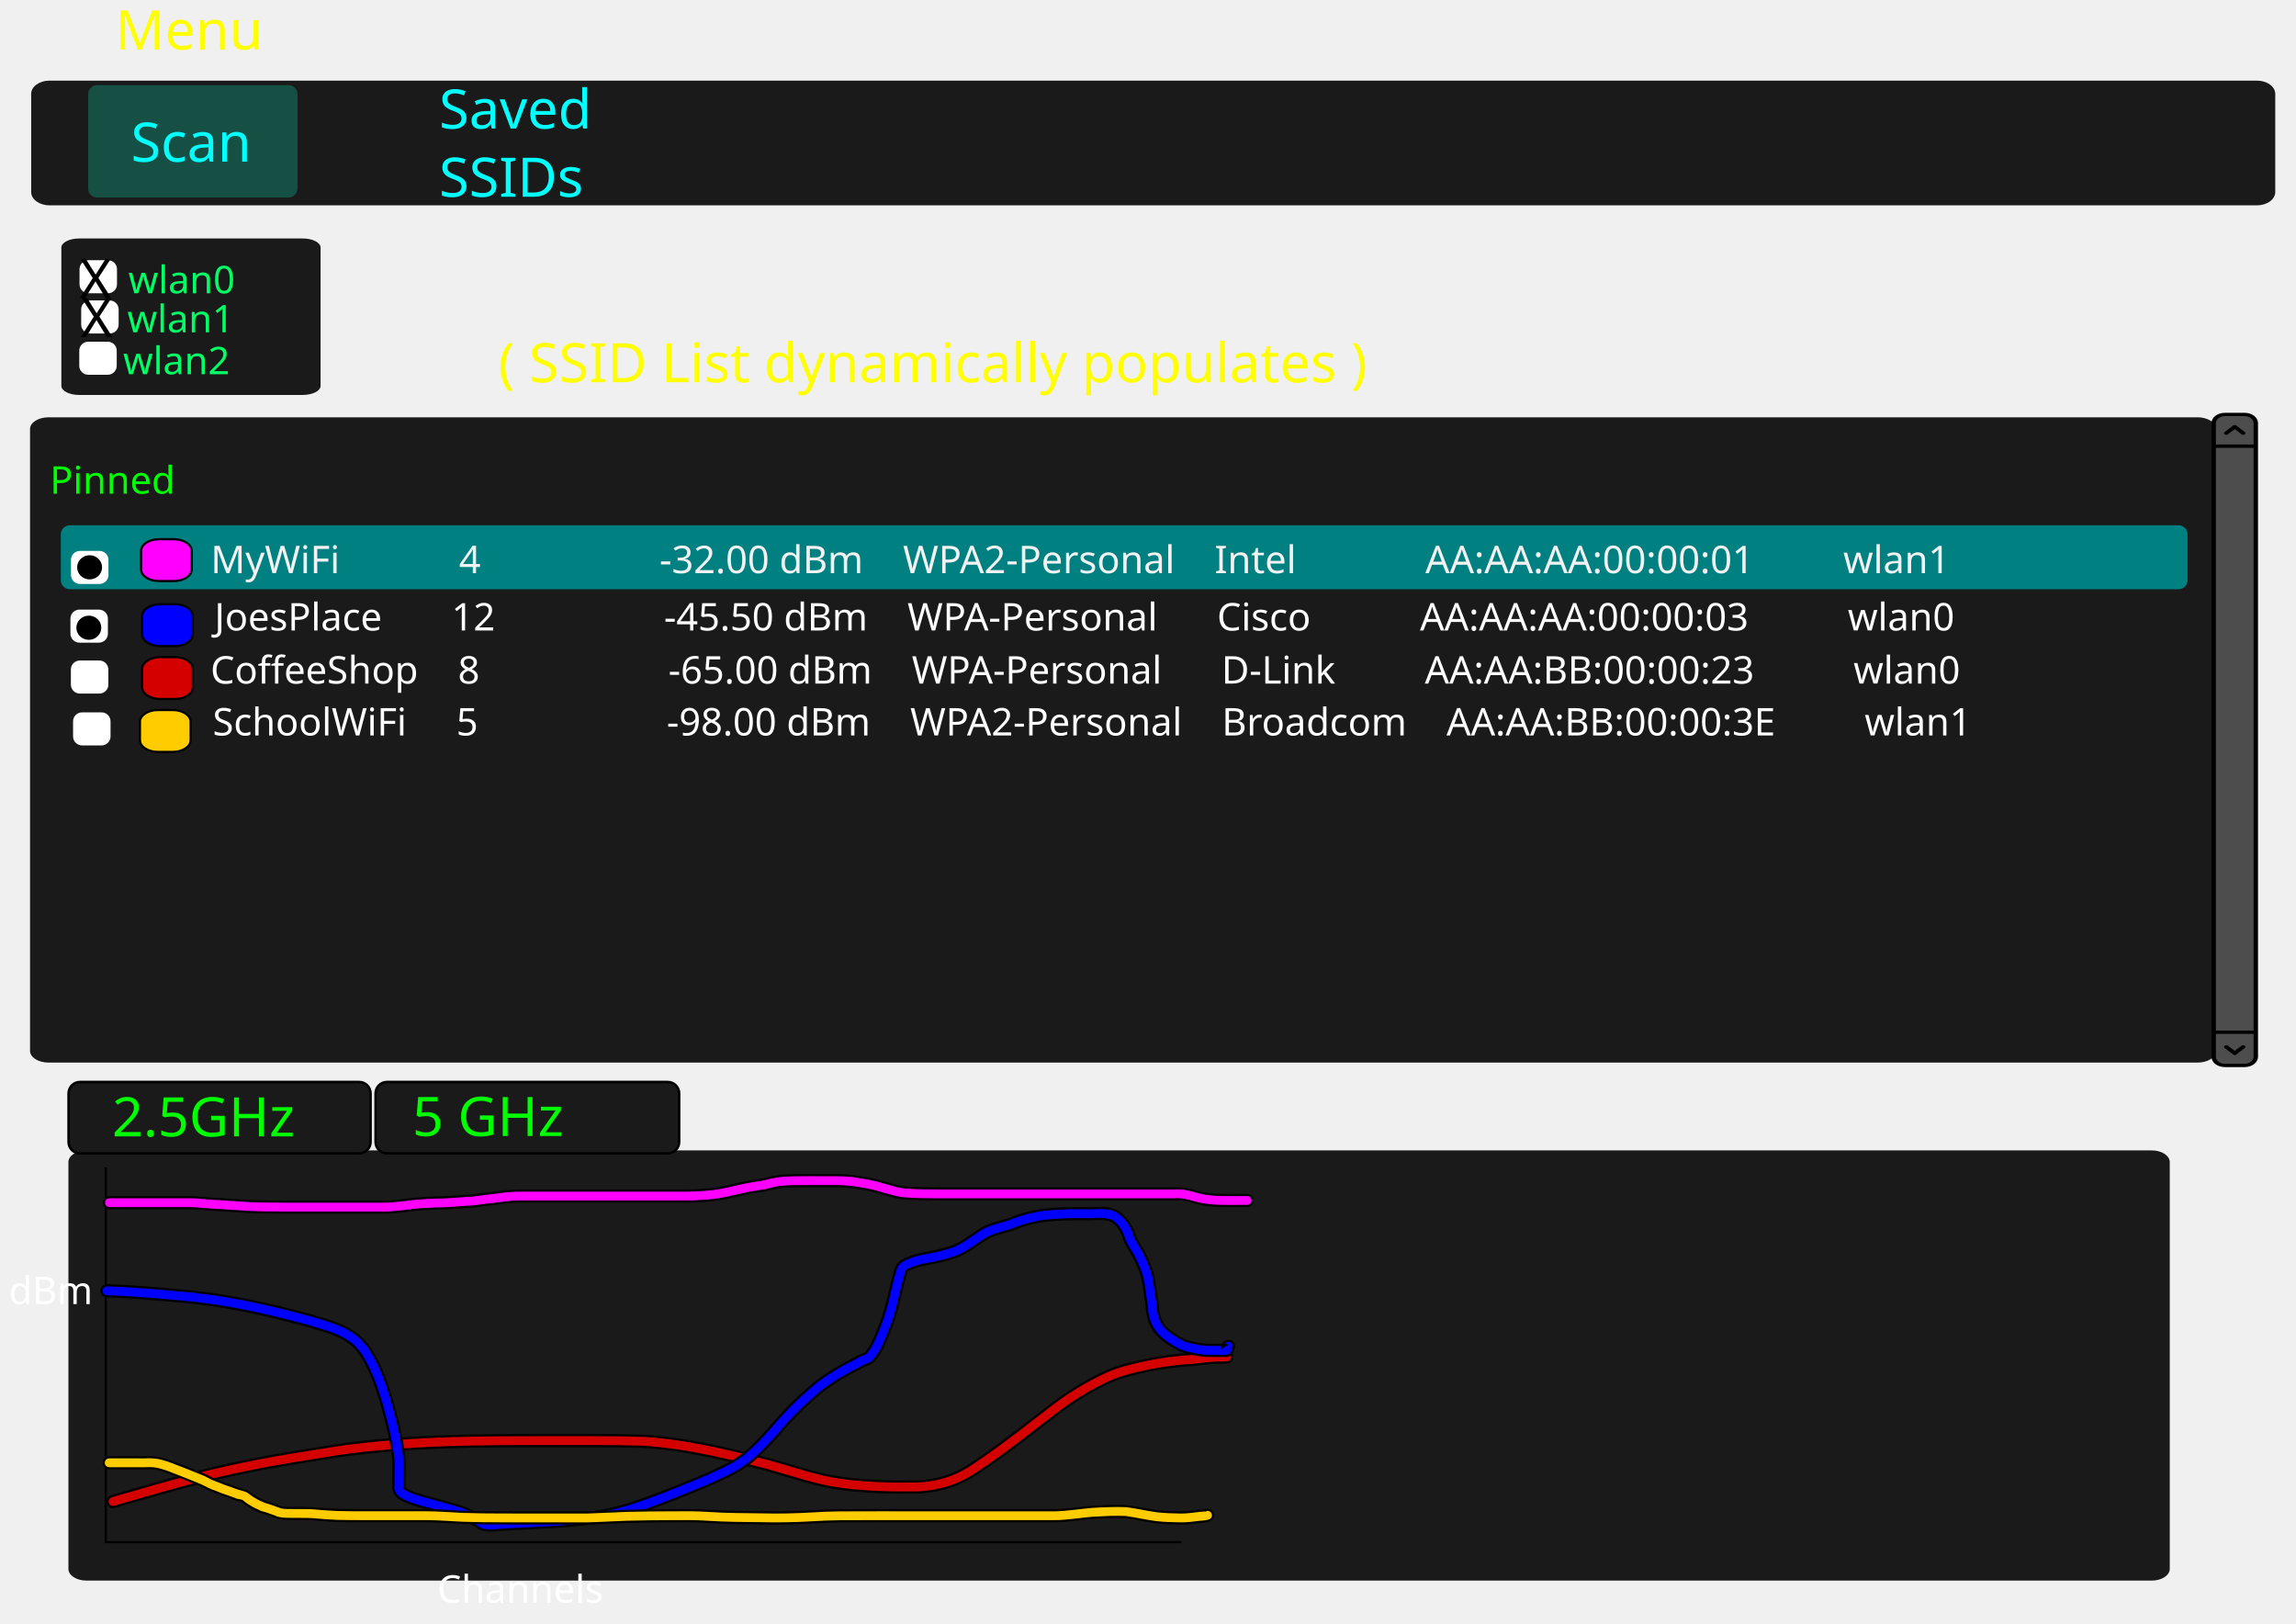
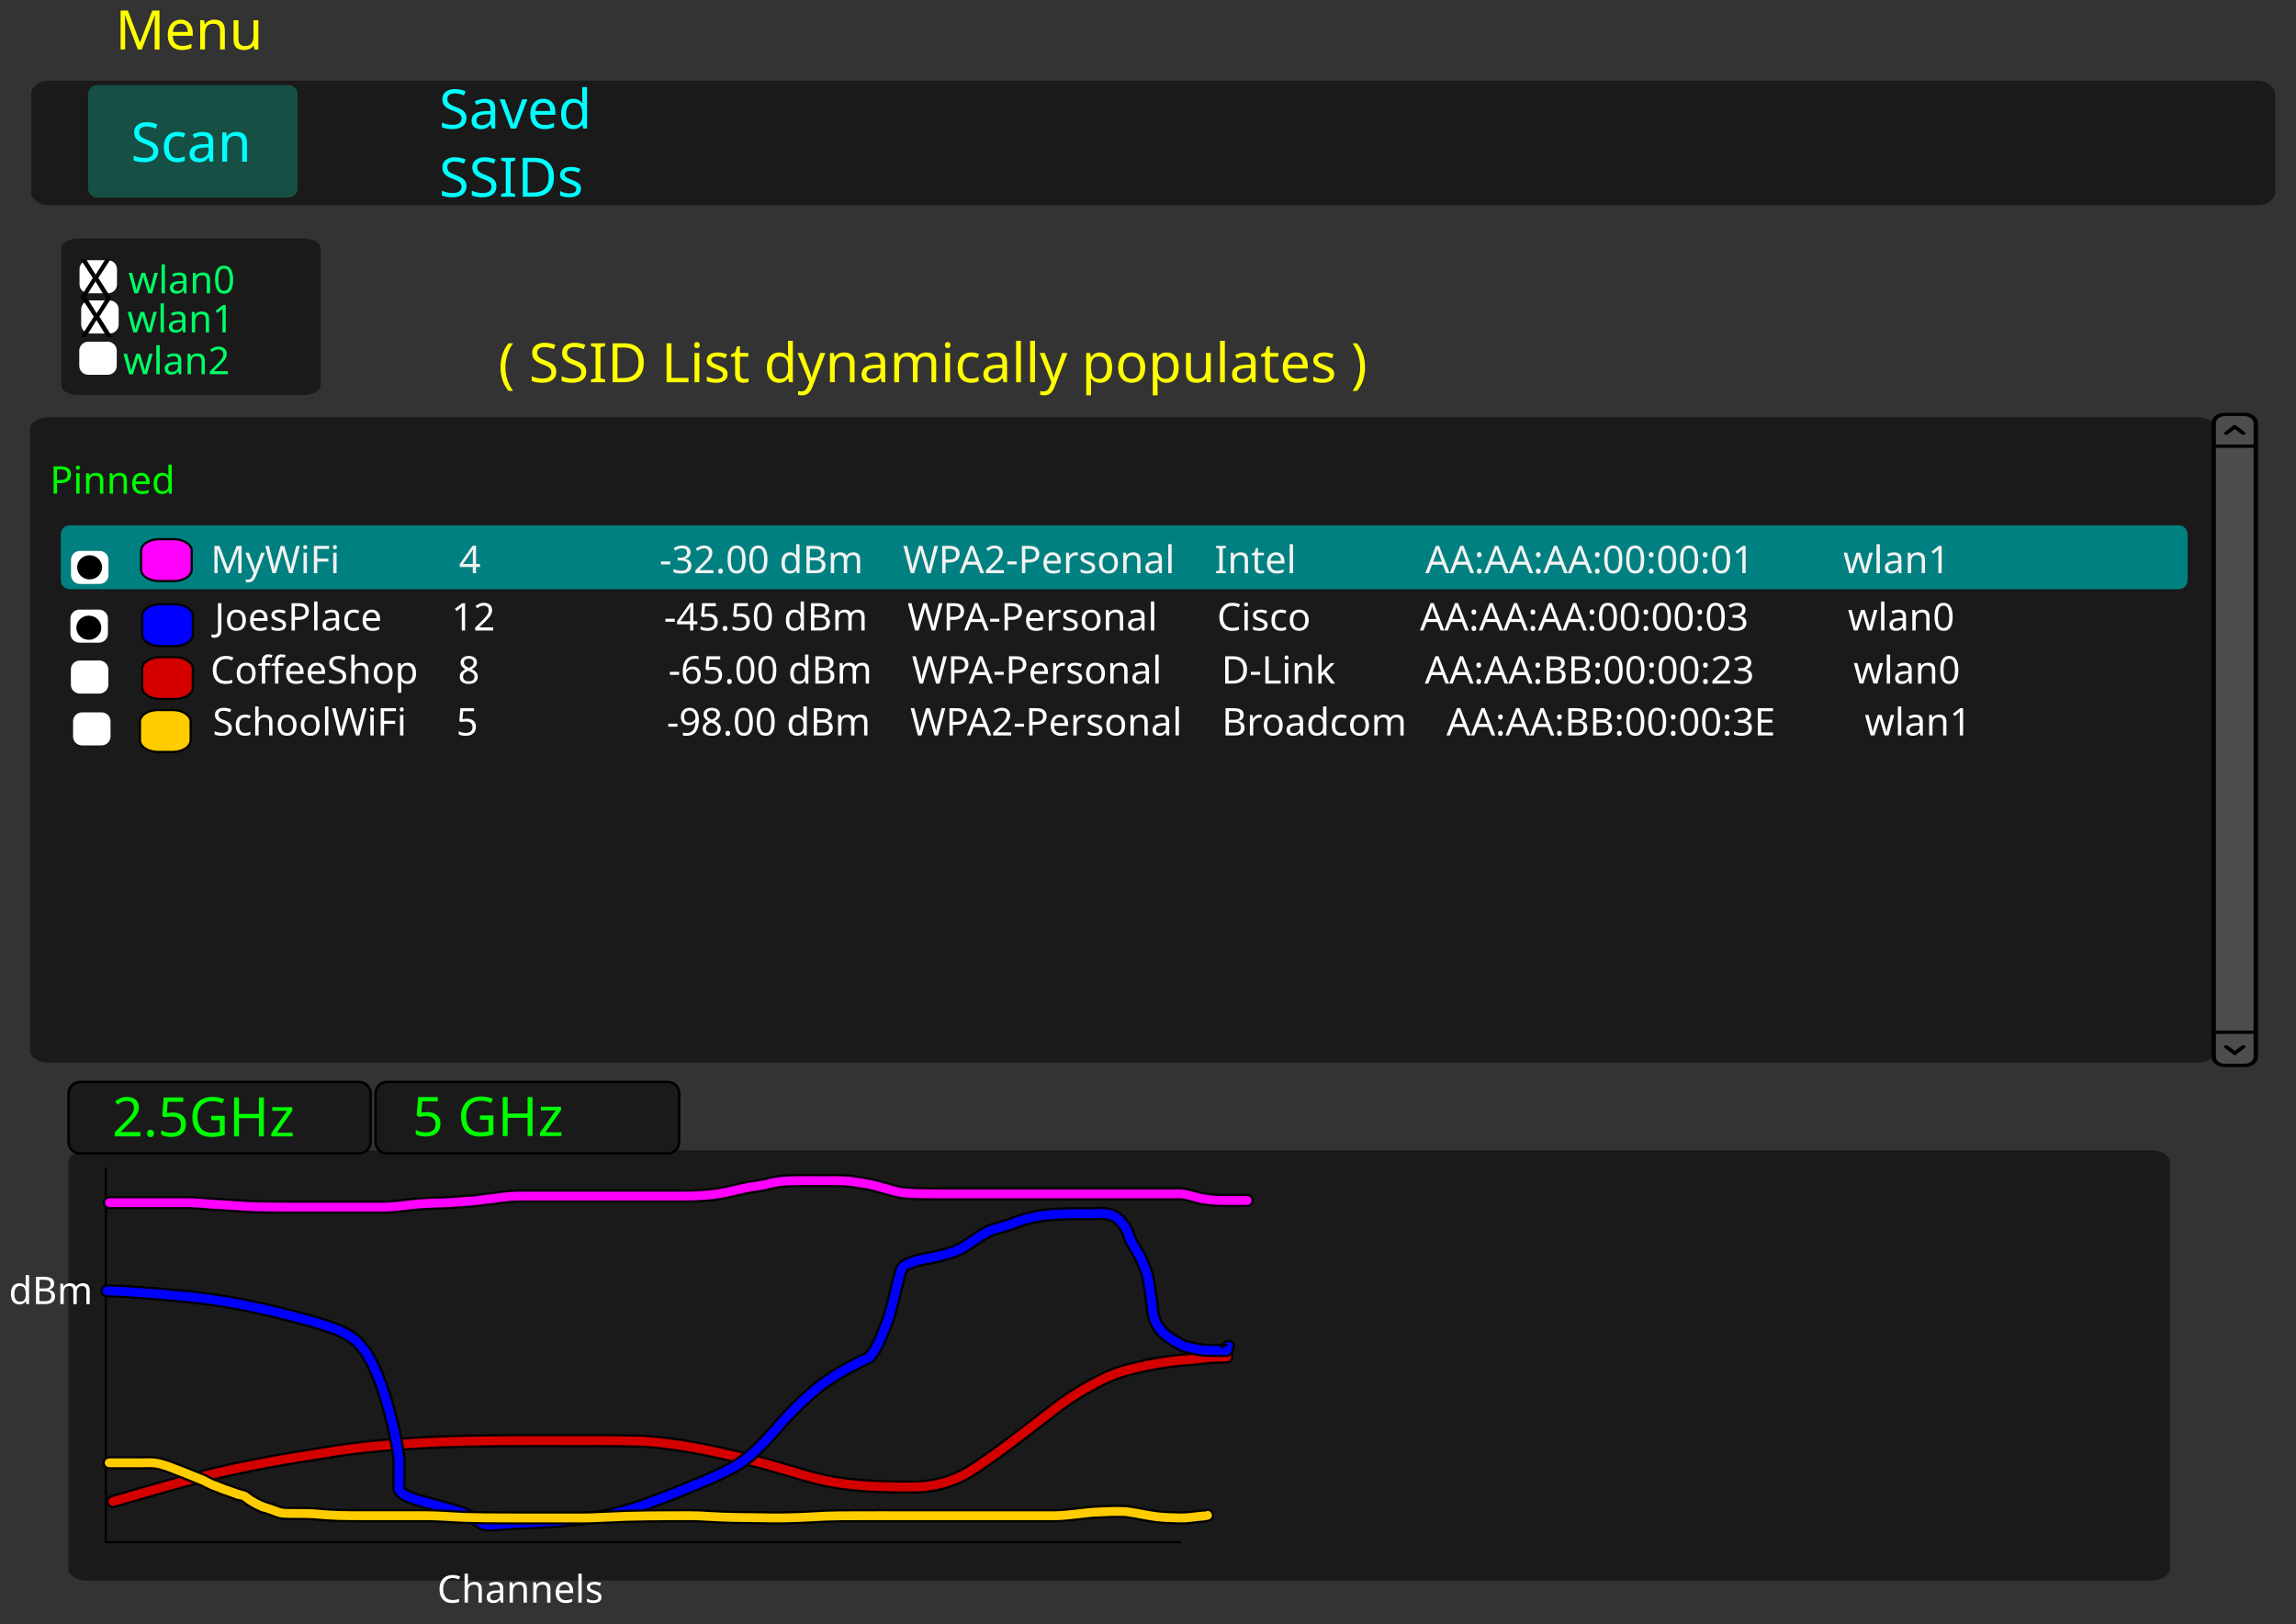
<svg xmlns="http://www.w3.org/2000/svg" xmlns:ns1="http://www.openswatchbook.org/uri/2009/osb" xmlns:xlink="http://www.w3.org/1999/xlink" width="297mm" height="210mm" viewBox="0 0 1052.362 744.094" id="svg4632" version="1.1">
  <defs id="defs4634">
    <linearGradient id="linearGradient12713" ns1:paint="gradient">
      <stop style="stop-color:#000000;stop-opacity:1;" offset="0" id="stop12715" />
      <stop style="stop-color:#000000;stop-opacity:0;" offset="1" id="stop12717" />
    </linearGradient>
    <linearGradient id="linearGradient12707" ns1:paint="solid">
      <stop style="stop-color:#000000;stop-opacity:1;" offset="0" id="stop12709" />
    </linearGradient>
    <linearGradient id="linearGradient12701" ns1:paint="solid">
      <stop style="stop-color:#1a1a1a;stop-opacity:1;" offset="0" id="stop12703" />
    </linearGradient>
    <linearGradient id="linearGradient3925">
      <stop style="stop-color:#e6e6e6;stop-opacity:1" offset="0" id="stop3927" />
      <stop style="stop-color:#ffffff;stop-opacity:0;" offset="1" id="stop3929" />
    </linearGradient>
    <linearGradient xlink:href="#linearGradient12701" id="linearGradient12711" x1="24.286" y1="828.076" x2="162.857" y2="828.076" gradientUnits="userSpaceOnUse" gradientTransform="matrix(0.9990787,0,0,1.272813,7.157278,-233.5219)" />
    <linearGradient gradientTransform="matrix(1.004213,0,0,1.272702,147.7483,-233.4304)" xlink:href="#linearGradient12701" id="linearGradient12711-5" x1="24.286" y1="828.076" x2="162.857" y2="828.076" gradientUnits="userSpaceOnUse" />
  </defs>
  <g id="layer1" transform="translate(0,-308.2677)">
+     <rect style="fill:#333333;fill-opacity:1;stroke:#000000;stroke-opacity:1" id="rect14542" width="1121.269" height="789.939" x="-36.366" y="292.727" rx="8.225" ry="5.374" />
    <rect style="fill:#1a1a1a" id="rect9982" width="1028.571" height="57.143" x="14.286" y="345.219" rx="8.39" ry="6.075" />
    <text xml:space="preserve" style="font-style:normal;font-variant:normal;font-weight:500;font-stretch:normal;font-size:17.5px;line-height:125%;font-family:Lucida;-inkscape-font-specification:'Lucida Medium';letter-spacing:0px;word-spacing:0px;fill:#000000;fill-opacity:1;stroke:none;stroke-width:1px;stroke-linecap:butt;stroke-linejoin:miter;stroke-opacity:1" x="52.857" y="383.791" id="text9988">
      <tspan id="tspan9990" x="52.857" y="383.791" />
    </text>
    <rect style="fill:#165044;fill-opacity:1" id="rect10309" width="95.964" height="51.518" x="40.406" y="347.276" rx="4.138" ry="4.102" />
    <text xml:space="preserve" style="font-style:normal;font-variant:normal;font-weight:500;font-stretch:normal;font-size:25px;line-height:125%;font-family:Lucida;-inkscape-font-specification:'Lucida Medium';letter-spacing:0px;word-spacing:0px;fill:#00ffff;fill-opacity:1;stroke:none;stroke-width:1px;stroke-linecap:butt;stroke-linejoin:miter;stroke-opacity:1" x="60" y="382.362" id="text9992">
      <tspan id="tspan9994" x="60" y="382.362">Scan</tspan>
    </text>
    <flowRoot xml:space="preserve" id="flowRoot9996" style="font-style:normal;font-variant:normal;font-weight:normal;font-stretch:normal;font-size:25px;line-height:125%;font-family:'Serto Mardin';-inkscape-font-specification:'Serto Mardin';letter-spacing:0px;word-spacing:0px;fill:#000000;fill-opacity:1;stroke:none;stroke-width:1px;stroke-linecap:butt;stroke-linejoin:miter;stroke-opacity:1" transform="translate(0,308.2677)">
      <flowRegion id="flowRegion9998">
        <rect id="rect10000" width="25.714" height="30" x="100" y="58.38" style="font-style:normal;font-variant:normal;font-weight:normal;font-stretch:normal;font-family:'Serto Mardin';-inkscape-font-specification:'Serto Mardin'" />
      </flowRegion>
      <flowPara id="flowPara10002" />
    </flowRoot>
    <text xml:space="preserve" style="font-style:normal;font-variant:normal;font-weight:500;font-stretch:normal;font-size:25px;line-height:125%;font-family:Lucida;-inkscape-font-specification:'Lucida Medium';letter-spacing:0px;word-spacing:0px;fill:#00ffff;fill-opacity:1;stroke:none;stroke-width:1px;stroke-linecap:butt;stroke-linejoin:miter;stroke-opacity:1" x="201.259" y="367.177" id="text9992-6">
      <tspan id="tspan9994-0" x="201.259" y="367.177">Saved</tspan>
      <tspan x="201.259" y="398.427" id="tspan10090">SSIDs</tspan>
    </text>
    <text xml:space="preserve" style="font-style:normal;font-variant:normal;font-weight:500;font-stretch:normal;font-size:25px;line-height:125%;font-family:Lucida;-inkscape-font-specification:'Lucida Medium';letter-spacing:0px;word-spacing:0px;fill:#ffff00;fill-opacity:1;stroke:none;stroke-width:1px;stroke-linecap:butt;stroke-linejoin:miter;stroke-opacity:1" x="52.857" y="330.934" id="text10032">
      <tspan id="tspan10034" x="52.857" y="330.934">Menu</tspan>
    </text>
    <rect style="fill:#1a1a1a" id="rect10036" width="1001.948" height="295.714" x="13.766" y="499.505" rx="8.467" ry="5.374" />
    <flowRoot xml:space="preserve" id="flowRoot10038" style="font-style:normal;font-variant:normal;font-weight:bold;font-stretch:normal;font-size:25px;line-height:125%;font-family:'Serto Mardin';-inkscape-font-specification:'Serto Mardin Bold';text-align:start;letter-spacing:0px;word-spacing:0px;text-anchor:start;fill:#00ff00;fill-opacity:1;stroke:none;stroke-width:1px;stroke-linecap:butt;stroke-linejoin:miter;stroke-opacity:1" transform="translate(55.13997,296.8392)">
      <flowRegion id="flowRegion10040">
        <rect id="rect10042" width="962.857" height="35.714" x="41.429" y="214.094" style="font-style:normal;font-variant:normal;font-weight:bold;font-stretch:normal;font-family:'Serto Mardin';-inkscape-font-specification:'Serto Mardin Bold';text-align:start;text-anchor:start;fill:#00ff00" />
      </flowRegion>
      <flowPara id="flowPara10044" style="font-style:normal;font-variant:normal;font-weight:normal;font-stretch:normal;font-family:Fixed;-inkscape-font-specification:Fixed;text-align:start;text-anchor:start">SSID       Channel    Signal     Security     Vendor    Mac Address        Dev</flowPara>
    </flowRoot>
    <rect style="fill:#008080;fill-opacity:1" id="rect10286" width="974.797" height="29.294" x="27.866" y="548.989" rx="4.138" ry="4.102" />
    <text xml:space="preserve" style="font-style:normal;font-variant:normal;font-weight:500;font-stretch:normal;font-size:17.5px;line-height:125%;font-family:Lucida;-inkscape-font-specification:'Lucida Medium';letter-spacing:0px;word-spacing:0px;fill:#f2f2f2;fill-opacity:1;stroke:none;stroke-width:1px;stroke-linecap:butt;stroke-linejoin:miter;stroke-opacity:1" x="96.569" y="570.934" id="text10046">
      <tspan id="tspan10048" x="96.569" y="570.934">MyWiFi            4                  -32.00 dBm    WPA2-Personal    Intel             AA:AA:AA:00:00:01         wlan1</tspan>
    </text>
    <text xml:space="preserve" style="font-style:normal;font-variant:normal;font-weight:normal;font-stretch:normal;font-size:17.5px;line-height:125%;font-family:'Serto Mardin';-inkscape-font-specification:'Serto Mardin';letter-spacing:0px;word-spacing:0px;fill:#1a1a1a;fill-opacity:1;stroke:none;stroke-width:1px;stroke-linecap:butt;stroke-linejoin:miter;stroke-opacity:1" x="98.294" y="597.19" id="text10046-8">
      <tspan id="tspan10048-1" x="98.294" y="597.19" style="font-style:normal;font-variant:normal;font-weight:500;font-stretch:normal;font-family:Lucida;-inkscape-font-specification:'Lucida Medium';fill:#ffffff">JoesPlace       12                 -45.50 dBm    WPA-Personal      Cisco           AA:AA:AA:00:00:03          wlan0</tspan>
    </text>
    <rect style="fill:#1a1a1a;fill-opacity:1" id="rect10070" width="118.817" height="71.708" x="28.123" y="417.552" rx="8.114" ry="4.178" />
    <text xml:space="preserve" style="font-style:normal;font-variant:normal;font-weight:500;font-stretch:normal;font-size:17.5px;line-height:125%;font-family:Lucida;-inkscape-font-specification:'Lucida Medium';letter-spacing:0px;word-spacing:0px;fill:#00ff66;fill-opacity:1;stroke:none;stroke-width:1px;stroke-linecap:butt;stroke-linejoin:miter;stroke-opacity:1" x="58.81" y="442.68" id="text9992-2">
      <tspan id="tspan9994-6" x="58.81" y="442.68">wlan0</tspan>
    </text>
    <text xml:space="preserve" style="font-style:normal;font-variant:normal;font-weight:500;font-stretch:normal;font-size:17.5px;line-height:125%;font-family:Lucida;-inkscape-font-specification:'Lucida Medium';letter-spacing:0px;word-spacing:0px;fill:#00ff66;fill-opacity:1;stroke:none;stroke-width:1px;stroke-linecap:butt;stroke-linejoin:miter;stroke-opacity:1" x="58.349" y="460.577" id="text9992-2-5">
      <tspan id="tspan9994-6-2" x="58.349" y="460.577">wlan1</tspan>
    </text>
    <rect style="fill:#ffffff;fill-opacity:1" id="rect10170" width="17.173" height="15.152" x="36.452" y="427.518" rx="4.138" ry="4.102" />
    <rect style="fill:#ffffff;fill-opacity:1" id="rect10170-5" width="17.173" height="15.152" x="37.21" y="445.954" rx="4.138" ry="4.102" />
    <text xml:space="preserve" style="font-style:normal;font-variant:normal;font-weight:500;font-stretch:normal;font-size:25px;line-height:125%;font-family:Lucida;-inkscape-font-specification:'Lucida Medium';letter-spacing:0px;word-spacing:0px;fill:#000000;fill-opacity:1;stroke:none;stroke-width:1px;stroke-linecap:butt;stroke-linejoin:miter;stroke-opacity:1" x="36.952" y="462.69" id="text10187">
      <tspan id="tspan10189" x="36.952" y="462.69">X</tspan>
    </text>
    <text xml:space="preserve" style="font-style:normal;font-variant:normal;font-weight:500;font-stretch:normal;font-size:17.5px;line-height:125%;font-family:Lucida;-inkscape-font-specification:'Lucida Medium';letter-spacing:0px;word-spacing:0px;fill:#00ff66;fill-opacity:1;stroke:none;stroke-width:1px;stroke-linecap:butt;stroke-linejoin:miter;stroke-opacity:1" x="56.416" y="479.77" id="text9992-2-6">
      <tspan id="tspan9994-6-5" x="56.416" y="479.77">wlan2</tspan>
    </text>
    <rect style="fill:#ffffff;fill-opacity:1" id="rect10170-9" width="17.173" height="15.152" x="36.331" y="464.861" rx="4.138" ry="4.102" />
    <text xml:space="preserve" style="font-style:normal;font-variant:normal;font-weight:500;font-stretch:normal;font-size:25px;line-height:125%;font-family:Lucida;-inkscape-font-specification:'Lucida Medium';letter-spacing:0px;word-spacing:0px;fill:#000000;fill-opacity:1;stroke:none;stroke-width:1px;stroke-linecap:butt;stroke-linejoin:miter;stroke-opacity:1" x="36.494" y="444.965" id="text10187-8">
      <tspan id="tspan10189-2" x="36.494" y="444.965">X</tspan>
    </text>
    <text xml:space="preserve" style="font-style:normal;font-variant:normal;font-weight:500;font-stretch:normal;font-size:25px;line-height:125%;font-family:Lucida;-inkscape-font-specification:'Lucida Medium';letter-spacing:0px;word-spacing:0px;fill:#ffff00;fill-opacity:1;stroke:none;stroke-width:1px;stroke-linecap:butt;stroke-linejoin:miter;stroke-opacity:1" x="228.427" y="483.441" id="text10032-1">
      <tspan id="tspan10034-8" x="228.427" y="483.441">( SSID List dynamically populates )</tspan>
    </text>
    <rect style="fill:#ffffff;fill-opacity:1" id="rect10170-9-9" width="17.173" height="15.152" x="32.542" y="560.729" rx="4.138" ry="4.102" />
    <ellipse style="fill:#000000;fill-opacity:1" id="path10263" cx="41.071" cy="568.255" rx="5.714" ry="5.536" />
    <text xml:space="preserve" style="font-style:normal;font-weight:normal;font-size:17.5px;line-height:125%;font-family:sans-serif;letter-spacing:0px;word-spacing:0px;fill:#00ff00;fill-opacity:1;stroke:none;stroke-width:1px;stroke-linecap:butt;stroke-linejoin:miter;stroke-opacity:1" x="22.857" y="534.505" id="text10267">
      <tspan id="tspan10269" x="22.857" y="534.505">Pinned</tspan>
    </text>
    <rect style="fill:#ffffff;fill-opacity:1" id="rect10170-9-9-6" width="17.173" height="15.152" x="32.285" y="587.628" rx="4.138" ry="4.102" />
    <text xml:space="preserve" style="font-style:normal;font-variant:normal;font-weight:normal;font-stretch:normal;font-size:17.5px;line-height:125%;font-family:'Serto Mardin';-inkscape-font-specification:'Serto Mardin';letter-spacing:0px;word-spacing:0px;fill:#1a1a1a;fill-opacity:1;stroke:none;stroke-width:1px;stroke-linecap:butt;stroke-linejoin:miter;stroke-opacity:1" x="96.473" y="621.533" id="text10046-8-4">
      <tspan id="tspan10048-1-8" x="96.473" y="621.533" style="font-style:normal;font-variant:normal;font-weight:500;font-stretch:normal;font-family:Lucida;-inkscape-font-specification:'Lucida Medium';fill:#ffffff">CoffeeShop    8                   -65.00 dBm    WPA-Personal      D-Link         AA:AA:BB:00:00:23          wlan0</tspan>
    </text>
    <rect style="fill:#ffffff;fill-opacity:1" id="rect10170-9-9-6-7" width="17.173" height="15.152" x="32.484" y="610.96" rx="4.138" ry="4.102" />
    <g id="g4205" transform="matrix(1.012652,0,0,0.763059,221.3397,474.7135)" style="fill:#4d4d4d">
      <g transform="translate(282.4533,119.0941)" id="g4052" style="fill:#4d4d4d">
        <path style="fill:#4d4d4d;fill-rule:evenodd;stroke:#000000;stroke-width:2;stroke-linecap:round;stroke-linejoin:miter;stroke-miterlimit:4;stroke-dasharray:none;stroke-opacity:1" d="m 505.83,103.623 9.261,0" id="path4054" />
        <path style="fill:#4d4d4d;fill-rule:evenodd;stroke:#000000;stroke-width:2;stroke-linecap:round;stroke-linejoin:miter;stroke-miterlimit:4;stroke-dasharray:none;stroke-opacity:1" d="m 505.83,107.165 9.261,0" id="path4056" />
        <path style="fill:#4d4d4d;fill-rule:evenodd;stroke:#000000;stroke-width:2;stroke-linecap:round;stroke-linejoin:miter;stroke-miterlimit:4;stroke-dasharray:none;stroke-opacity:1" d="m 505.83,110.706 9.261,0" id="path4058" />
      </g>
      <rect ry="5.155" rx="5.052" y="30.786" x="783.385" height="390.945" width="19.057" id="rect4060" style="display:inline;overflow:visible;visibility:visible;fill:#4d4d4d;fill-opacity:1;fill-rule:nonzero;stroke:#000000;stroke-width:2;stroke-linecap:round;stroke-linejoin:miter;stroke-miterlimit:4;stroke-dasharray:none;stroke-dashoffset:0;stroke-opacity:1;marker:none;marker-start:none;marker-mid:none;marker-end:none;enable-background:accumulate" />
      <path id="path4100" d="m 783.444,49.823 18.343,0" style="fill:#4d4d4d;fill-rule:evenodd;stroke:#000000;stroke-width:2;stroke-linecap:butt;stroke-linejoin:miter;stroke-miterlimit:4;stroke-dasharray:none;stroke-opacity:1" />
      <path id="path4104" d="m 783.444,401.789 18.343,0" style="fill:#4d4d4d;fill-rule:evenodd;stroke:#000000;stroke-width:2;stroke-linecap:butt;stroke-linejoin:miter;stroke-miterlimit:4;stroke-dasharray:none;stroke-opacity:1" />
      <g transform="matrix(1.298874,0,0,-1.298874,147.0299,362.7471)" id="g3564" style="fill:#4d4d4d">
        <path style="fill:#4d4d4d;fill-rule:evenodd;stroke:#000000;stroke-width:1.54;stroke-linecap:round;stroke-linejoin:miter;stroke-miterlimit:4;stroke-dasharray:none;stroke-opacity:1" d="m 500.212,246.928 -2.947,2.947" id="path3566" />
        <path style="fill:#4d4d4d;fill-rule:evenodd;stroke:#000000;stroke-width:1.54;stroke-linecap:round;stroke-linejoin:miter;stroke-miterlimit:4;stroke-dasharray:none;stroke-opacity:1" d="m 497.265,249.875 -2.947,-2.947" id="path3568" />
      </g>
      <g transform="matrix(1.298874,0,0,1.298874,147.0299,89.86374)" id="g3570" style="fill:#4d4d4d">
        <path style="fill:#4d4d4d;fill-rule:evenodd;stroke:#000000;stroke-width:1.54;stroke-linecap:round;stroke-linejoin:miter;stroke-miterlimit:4;stroke-dasharray:none;stroke-opacity:1" d="m 500.212,246.928 -2.947,2.947" id="path3572" />
        <path style="fill:#4d4d4d;fill-rule:evenodd;stroke:#000000;stroke-width:1.54;stroke-linecap:round;stroke-linejoin:miter;stroke-miterlimit:4;stroke-dasharray:none;stroke-opacity:1" d="m 497.265,249.875 -2.947,-2.947" id="path3574" />
      </g>
    </g>
    <rect style="fill:#1a1a1a;fill-opacity:1" id="rect10419" width="963.144" height="197.143" x="31.357" y="835.464" rx="8.225" ry="5.374" />
    <ellipse style="fill:#000000;fill-opacity:1" id="path10263-4" cx="40.714" cy="595.934" rx="5.714" ry="5.536" />
    <text xml:space="preserve" style="font-style:normal;font-variant:normal;font-weight:normal;font-stretch:normal;font-size:17.5px;line-height:125%;font-family:'Serto Mardin';-inkscape-font-specification:'Serto Mardin';letter-spacing:0px;word-spacing:0px;fill:#1a1a1a;fill-opacity:1;stroke:none;stroke-width:1px;stroke-linecap:butt;stroke-linejoin:miter;stroke-opacity:1" x="97.481" y="645.292" id="text10046-8-4-1">
      <tspan id="tspan10048-1-8-2" x="97.481" y="645.292" style="font-style:normal;font-variant:normal;font-weight:500;font-stretch:normal;font-family:Lucida;-inkscape-font-specification:'Lucida Medium';fill:#ffffff">SchoolWiFi     5                   -98.00 dBm    WPA2-Personal    Broadcom    AA:AA:BB:00:00:3E         wlan1</tspan>
    </text>
    <rect style="fill:#ffffff;fill-opacity:1" id="rect10170-9-9-6-7-3" width="17.173" height="15.152" x="33.492" y="634.719" rx="4.138" ry="4.102" />
    <rect style="fill:url(#linearGradient12711);fill-opacity:1;stroke:#000000;stroke-width:1.128;stroke-opacity:1" id="rect10457" width="138.444" height="32.729" x="31.421" y="804.1" ry="5.221" />
    <rect style="fill:url(#linearGradient12711-5);fill-opacity:1;stroke:#000000;stroke-width:1.131;stroke-opacity:1" id="rect10457-9" width="139.155" height="32.727" x="172.136" y="804.101" ry="5.22" />
    <text xml:space="preserve" style="font-style:normal;font-weight:normal;font-size:25px;line-height:125%;font-family:sans-serif;letter-spacing:0px;word-spacing:0px;fill:#00ff00;fill-opacity:1;stroke:none;stroke-width:1px;stroke-linecap:butt;stroke-linejoin:miter;stroke-opacity:1" x="51.357" y="829.036" id="text12745">
      <tspan id="tspan12747" x="51.357" y="829.036">2.5GHz</tspan>
    </text>
    <text xml:space="preserve" style="font-style:normal;font-weight:normal;font-size:25px;line-height:125%;font-family:sans-serif;letter-spacing:0px;word-spacing:0px;fill:#00ff00;fill-opacity:1;stroke:none;stroke-width:1px;stroke-linecap:butt;stroke-linejoin:miter;stroke-opacity:1" x="188.999" y="828.851" id="text12745-6">
      <tspan id="tspan12747-6" x="188.999" y="828.851">5 GHz</tspan>
    </text>
    <path style="fill:none;fill-rule:evenodd;stroke:#000000;stroke-width:1px;stroke-linecap:butt;stroke-linejoin:miter;stroke-opacity:1" d="m 48.487,843.261 0,171.726 492.954,0" id="path12767" />
    <text xml:space="preserve" style="font-style:normal;font-weight:normal;font-size:17.5px;line-height:125%;font-family:sans-serif;letter-spacing:0px;word-spacing:0px;fill:#ffffff;fill-opacity:1;stroke:none;stroke-width:1px;stroke-linecap:butt;stroke-linejoin:miter;stroke-opacity:1" x="4.041" y="905.89" id="text12775">
      <tspan id="tspan12777" x="4.041" y="905.89">dBm</tspan>
    </text>
    <text xml:space="preserve" style="font-style:normal;font-weight:normal;font-size:17.5px;line-height:125%;font-family:sans-serif;letter-spacing:0px;word-spacing:0px;fill:#ffffff;fill-opacity:1;stroke:none;stroke-width:1px;stroke-linecap:butt;stroke-linejoin:miter;stroke-opacity:1" x="200.398" y="1042.724" id="text12775-3">
      <tspan id="tspan12777-0" x="200.398" y="1042.724">Channels</tspan>
    </text>
    <path style="fill:#d40000;fill-opacity:1;stroke:#000000;stroke-opacity:1" id="path12819" d="m 51.159,993.925 c 13.268,-3.866 26.549,-7.701 39.913,-11.227 18.503,-4.722 37.298,-8.079 56.164,-10.949 18.465,-3.257 37.183,-4.469 55.889,-5.253 16.126,-0.558 32.263,-0.554 48.397,-0.559 14.324,0.085 28.652,-0.165 42.97,0.289 18.367,1.034 36.316,5.213 54.084,9.723 9.264,2.293 18.285,5.498 27.565,7.727 5.096,1.224 5.907,1.245 11.069,2.053 11.191,1.386 22.488,1.599 33.751,1.437 6.877,-0.413 13.542,-2.037 19.649,-5.271 3.127,-1.656 6.341,-3.947 9.253,-5.912 10.609,-7.278 20.637,-15.341 30.859,-23.138 8.034,-6.288 16.678,-11.601 25.916,-15.899 6.198,-2.771 12.837,-4.259 19.453,-5.636 5.604,-1.096 11.239,-1.926 16.931,-2.364 3.629,-0.114 7.21,-0.743 10.821,-1.07 2.748,-0.22 5.507,-0.252 8.262,-0.272 3.571,-0.026 3.608,5.024 0.037,5.051 l 0,0 c -2.616,0.019 -5.236,0.046 -7.846,0.252 -3.634,0.326 -7.236,0.968 -10.889,1.076 -5.477,0.417 -10.897,1.223 -16.29,2.274 -6.238,1.293 -12.502,2.678 -18.352,5.271 -8.912,4.134 -17.235,9.273 -24.981,15.334 -10.301,7.857 -20.407,15.982 -31.1,23.311 -3.347,2.251 -6.403,4.447 -9.984,6.32 -6.739,3.526 -14.102,5.284 -21.669,5.723 -11.549,0.162 -23.133,-0.057 -34.607,-1.497 -5.429,-0.857 -6.229,-0.873 -11.577,-2.16 -9.263,-2.228 -18.27,-5.417 -27.516,-7.714 -17.413,-4.422 -35.002,-8.535 -53.002,-9.57 -14.264,-0.458 -28.537,-0.197 -42.807,-0.287 -16.063,0.005 -32.131,7.2e-4 -48.187,0.555 -18.522,0.775 -37.057,1.971 -55.34,5.2 -18.688,2.842 -37.306,6.165 -55.635,10.84 -13.26,3.497 -26.436,7.307 -39.604,11.135 -3.388,1.129 -4.985,-3.662 -1.597,-4.792 z" />
    <path style="fill:#0000ff;fill-opacity:1;stroke:#000000;stroke-opacity:1" id="path12823" d="m 49.212,897.304 c 11.141,0.275 22.263,1.337 33.359,2.337 20.53,1.592 40.607,6.154 60.425,11.538 6.366,1.998 13.124,3.622 18.768,7.365 3.888,2.578 3.969,3.176 7.185,6.801 7.12,10.586 10.441,23.008 13.514,35.235 1.253,5.367 2.368,10.781 2.903,16.271 0.141,2.141 0.07,4.289 0.042,6.432 -0.018,1.362 -0.034,2.725 -0.042,4.087 -0.003,0.618 -0.003,1.237 -0.003,1.855 -0.024,0.72 -0.177,1.173 0.529,1.432 2.17,1.35 4.706,2.09 7.123,2.881 4.791,1.252 9.552,2.618 14.319,3.959 4.985,1.265 9.712,3.262 13.975,6.136 0.342,0.257 0.662,0.544 1.025,0.771 0.913,0.572 5.647,-0.02 6.55,-0.085 6.928,-0.493 13.87,-0.674 20.8,-1.135 7.396,-0.29 14.742,-1.05 22.085,-1.935 11.363,-1.475 22.161,-5.453 32.784,-9.569 10.18,-4.14 20.519,-7.92 30.218,-13.124 7.492,-4.075 13.101,-10.494 18.75,-16.728 6.106,-7.339 12.922,-13.964 20.274,-20.036 5.867,-4.51 12.254,-8.22 18.872,-11.492 1.305,-1.004 3.259,-1.155 4.532,-2.208 0.033,-0.027 -0.074,-0.077 -0.054,-0.114 0.126,-0.229 0.309,-0.422 0.464,-0.633 2.711,-3.515 4.115,-7.839 5.766,-11.911 2.238,-5.367 3.525,-11.066 4.803,-16.721 0.886,-3.225 1.521,-6.522 2.674,-9.665 1.015,-2.341 3.075,-3.508 5.38,-4.298 2.324,-1.064 4.799,-1.588 7.288,-2.102 4.225,-0.714 8.422,-1.658 12.489,-3.014 4.622,-1.581 8.425,-4.813 12.507,-7.405 4.021,-2.862 8.916,-3.68 13.527,-5.128 5.242,-2.204 10.648,-3.636 16.268,-4.425 6.113,-0.678 12.271,-0.723 18.414,-0.762 4.133,0.314 8.519,-0.604 12.593,0.451 0.8,0.207 1.549,0.574 2.323,0.861 3.698,2.072 6.053,5.374 7.739,9.164 0.662,2.813 2.173,5.149 3.669,7.568 2.185,3.506 3.695,7.333 5.043,11.219 1.112,3.572 1.317,7.322 1.912,10.996 0.509,2.301 0.594,4.658 0.886,6.987 0.464,2.914 1.543,5.532 3.608,7.642 2.183,2.151 4.783,3.735 7.464,5.17 1.686,1.03 3.542,1.307 5.429,1.689 1.649,0.439 3.33,0.698 5.028,0.836 1.349,0.083 2.701,0.088 4.052,0.09 0.934,-8.5e-4 1.869,-0.005 2.803,-0.007 0.761,-0.002 1.523,-0.002 2.284,-0.002 2.012,-0.024 -0.654,-0.084 -1.342,1.238 -0.286,0.66 0.172,-1.091 0.413,-1.573 0.135,-0.27 0.395,-0.457 0.592,-0.685 2.597,-2.452 6.064,1.22 3.468,3.672 l 0,0 c 0.547,-0.779 0.053,0.025 0.506,-1.448 0.006,-0.02 -0.213,1.888 -0.208,1.692 -0.592,1.428 -1.849,2.292 -3.427,2.153 -0.757,1.4e-4 -1.515,3.1e-4 -2.272,0.002 -0.941,0.002 -1.882,0.007 -2.822,0.008 -1.489,-0.002 -2.978,-0.01 -4.464,-0.107 -1.897,-0.161 -3.781,-0.435 -5.625,-0.922 -2.357,-0.492 -4.689,-0.92 -6.797,-2.184 -3.165,-1.695 -6.21,-3.609 -8.765,-6.168 -2.793,-3.061 -4.318,-6.372 -4.937,-10.487 -0.27,-2.266 -0.372,-4.552 -0.858,-6.79 -0.548,-3.387 -0.748,-6.839 -1.698,-10.148 -1.226,-3.536 -2.576,-7.027 -4.567,-10.218 -1.611,-2.606 -3.272,-5.179 -4,-8.2 -1.105,-2.587 -2.635,-4.899 -5.003,-6.505 -3.972,-1.865 -8.764,-0.577 -12.994,-0.945 -5.921,0.037 -11.857,0.076 -17.751,0.714 -5.351,0.734 -10.465,2.157 -15.455,4.243 -4.193,1.306 -8.663,2.004 -12.329,4.572 -4.435,2.811 -8.566,6.292 -13.625,7.935 -4.258,1.402 -8.635,2.429 -13.056,3.166 -2.296,0.473 -4.564,0.95 -6.705,1.944 -0.806,0.26 -1.779,0.514 -2.244,1.252 -1.083,2.934 -1.64,6.028 -2.488,9.035 -1.34,5.922 -2.703,11.884 -5.048,17.504 -1.821,4.492 -3.414,9.218 -6.432,13.078 -0.782,1 -0.929,1.316 -2.001,2.114 -1.393,1.038 -3.292,1.326 -4.718,2.305 -6.27,3.099 -12.326,6.601 -17.896,10.86 -7.169,5.912 -13.798,12.379 -19.747,19.533 -6.04,6.661 -12.085,13.461 -20.108,17.789 -9.889,5.287 -20.398,9.185 -30.779,13.382 -11.017,4.264 -22.219,8.361 -34.004,9.873 -7.432,0.895 -14.869,1.663 -22.354,1.96 -6.922,0.46 -13.854,0.643 -20.774,1.133 -3.641,0.26 -7.734,0.986 -10.77,-1.543 -3.799,-2.595 -8.056,-4.317 -12.509,-5.454 -4.837,-1.361 -9.669,-2.74 -14.528,-4.023 -2.986,-0.984 -6.112,-1.91 -8.706,-3.738 -1.644,-1.457 -2.615,-3.114 -2.421,-5.372 -1e-4,-0.628 -3e-4,-1.257 0.003,-1.885 0.008,-1.374 0.025,-2.749 0.043,-4.123 0.025,-1.959 0.09,-3.922 -0.019,-5.88 -0.503,-5.24 -1.589,-10.405 -2.775,-15.528 -2.875,-11.46 -5.947,-23.112 -12.422,-33.146 -2.576,-3.019 -2.668,-3.564 -5.858,-5.72 -5.263,-3.558 -11.664,-4.983 -17.612,-6.891 -19.533,-5.308 -39.318,-9.816 -59.554,-11.382 -10.945,-0.987 -21.916,-2.035 -32.905,-2.317 -3.571,0 -3.571,-5.051 0,-5.051 z" />
    <path style="fill:#ff00ff;fill-opacity:1;stroke:#000000;stroke-opacity:1" id="path12829" d="m 50.343,856.898 c 3.477,0 6.954,0 10.431,0 4.469,0 8.939,0 13.408,0 4.243,0 8.486,0 12.729,0 3.692,0.009 7.354,0.532 11.04,0.736 5.374,0.224 10.731,0.732 16.104,1.008 5.708,0.247 11.422,0.259 17.134,0.279 5.351,0.011 10.703,0.005 16.054,0.002 4.053,-0.003 8.106,-0.004 12.16,-0.004 3.404,-3.6e-4 6.809,-3.2e-4 10.213,-3.1e-4 2.576,3e-5 5.152,4e-5 7.728,5e-5 2.677,-0.062 5.329,-0.519 8.002,-0.725 4.455,-0.679 8.953,-0.923 13.451,-1.109 4.961,-0.004 9.901,-0.421 14.844,-0.797 3.051,-0.023 6.039,-0.585 9.051,-0.978 2.761,-0.172 5.48,-0.667 8.221,-1.013 2.242,-0.268 4.499,-0.374 6.756,-0.421 2.066,-0.025 4.132,-0.017 6.198,-0.014 2.146,0.003 4.292,0.005 6.438,0.005 1.992,5.7e-4 3.984,5.5e-4 5.976,5.5e-4 1.801,-2e-5 3.602,-4e-5 5.402,-5e-5 2.675,-10e-6 5.351,-10e-6 8.026,-10e-6 3.169,0 6.337,0 9.506,0 4.498,0 8.995,0 13.493,0 5.671,0 11.342,0 17.013,0 5.683,0.071 11.379,-0.058 17.028,-0.713 4.315,-0.531 8.528,-1.653 12.77,-2.583 3.516,-0.856 7.118,-1.206 10.667,-1.881 2.901,-0.875 5.85,-1.398 8.863,-1.656 3.656,-0.241 7.323,-0.241 10.986,-0.252 2.506,-0.003 5.011,0.005 7.517,0.01 3.208,0.012 6.414,-0.057 9.617,0.13 3.607,0.098 7.125,0.874 10.677,1.408 2.888,0.532 5.72,1.316 8.536,2.139 2.557,0.681 5.061,1.521 7.686,1.9 5.277,0.467 10.584,0.454 15.878,0.491 4.538,0.022 9.077,0.011 13.615,0.006 4.086,-0.005 8.172,-0.007 12.258,-0.008 4.374,-7.3e-4 8.749,-6e-4 13.123,-5.8e-4 5.345,4e-5 10.69,7e-5 16.035,8e-5 5.649,10e-6 11.297,10e-6 16.946,2e-5 2.992,0 5.985,0 8.977,-1e-5 2.256,0 4.512,0 6.767,0 2.232,0 4.465,0 6.697,0 2.249,0 4.497,0 6.746,0 2.48,0 4.96,0 7.44,0 3.371,-0.261 6.577,0.506 9.778,1.459 2.932,0.893 5.975,1.262 9.022,1.465 2.364,0.13 4.732,0.128 7.099,0.125 1.601,-0.004 3.203,-0.012 4.804,-0.016 0.744,-0.002 1.487,-0.003 2.231,-0.003 3.571,-0.002 3.574,5.049 0.002,5.051 l 0,0 c -0.74,3.6e-4 -1.479,0.001 -2.219,0.003 -1.604,0.004 -3.208,0.012 -4.812,0.016 -2.482,0.003 -4.966,0.003 -7.446,-0.137 -3.42,-0.233 -6.833,-0.662 -10.124,-1.664 -2.74,-0.818 -5.443,-1.512 -8.335,-1.248 -2.48,0 -4.96,0 -7.44,0 -2.249,0 -4.497,0 -6.746,0 -2.232,0 -4.465,0 -6.697,0 -2.256,0 -4.512,0 -6.767,0 -2.992,0 -5.985,0 -8.977,0 -5.649,0 -11.297,0 -16.946,-2e-5 -5.345,-10e-6 -10.69,-4e-5 -16.035,-8e-5 -4.374,-2e-5 -8.748,-1.5e-4 -13.122,5.8e-4 -4.084,10e-4 -8.169,0.003 -12.253,0.008 -4.552,0.006 -9.104,0.016 -13.657,-0.006 -5.533,-0.039 -11.083,-0.021 -16.595,-0.547 -2.846,-0.443 -5.582,-1.274 -8.352,-2.048 -2.597,-0.763 -5.21,-1.484 -7.87,-1.991 -3.403,-0.516 -6.773,-1.265 -10.229,-1.361 -3.103,-0.195 -6.212,-0.095 -9.321,-0.121 -2.497,-0.004 -4.995,-0.012 -7.492,-0.01 -3.527,0.011 -7.059,0.01 -10.581,0.235 -2.843,0.232 -5.603,0.779 -8.341,1.584 -3.503,0.665 -7.056,1.017 -10.528,1.853 -4.409,0.966 -8.789,2.13 -13.277,2.667 -5.842,0.661 -11.726,0.83 -17.603,0.746 -5.671,0 -11.342,0 -17.013,0 -4.498,0 -8.995,0 -13.493,0 -3.169,0 -6.337,0 -9.506,0 -2.675,0 -5.35,0 -8.026,1e-5 -1.801,10e-6 -3.602,3e-5 -5.402,5e-5 -1.993,0 -3.985,2e-5 -5.978,-5.5e-4 -2.148,-8e-4 -4.295,-0.002 -6.443,-0.005 -2.029,-0.003 -4.057,-0.011 -6.086,0.013 -2.08,0.043 -4.161,0.138 -6.229,0.383 -2.735,0.344 -5.448,0.84 -8.202,1.011 -3.101,0.401 -6.179,0.975 -9.318,1.006 -5.001,0.38 -9.999,0.8 -15.019,0.807 -4.439,0.183 -8.876,0.433 -13.274,1.098 -2.802,0.213 -5.579,0.706 -8.388,0.739 -2.576,-10e-6 -5.152,-3e-5 -7.728,-5e-5 -3.404,-2e-5 -6.808,-5e-5 -10.212,3e-4 -4.052,5.7e-4 -8.105,0.002 -12.157,0.004 -5.358,0.003 -10.717,0.009 -16.075,-0.002 -5.792,-0.021 -11.587,-0.034 -17.375,-0.286 -5.379,-0.277 -10.743,-0.783 -16.124,-1.009 -3.593,-0.2 -7.163,-0.7 -10.76,-0.728 -4.243,0 -8.486,0 -12.729,0 -4.469,0 -8.939,0 -13.408,0 -3.477,0 -6.954,0 -10.431,0 -3.571,0 -3.571,-5.051 0,-5.051 z" />
    <path style="fill:#ffcc00;fill-opacity:1;stroke:#000000;stroke-opacity:1" id="path12835" d="m 50.222,976.096 c 4.256,0 8.512,0 12.768,0 2.78,0.143 5.61,-0.243 8.38,0.125 2.579,0.343 3.647,0.783 6.176,1.548 4.943,1.883 9.895,3.772 14.78,5.807 2.293,0.765 4.25,2.221 6.513,3.043 1.433,0.432 2.783,1.082 4.177,1.62 2.119,0.676 4.195,1.47 6.286,2.227 1.414,0.466 2.869,0.674 4.206,1.345 0.895,0.63 1.759,1.265 2.636,1.926 1.313,0.799 2.629,1.592 4.063,2.158 1.337,0.757 2.848,1.022 4.28,1.52 1.321,0.444 2.621,0.933 3.924,1.428 1.586,0.578 3.373,0.428 5.04,0.465 3.463,0.065 6.925,-0.043 10.383,0.156 3.645,0.346 7.293,0.627 10.953,0.765 4.15,0.115 8.301,0.113 12.452,0.117 5.363,10e-4 10.726,-0 16.088,-0 4.083,-10e-4 8.165,-0 12.248,-0 5.505,0.02 10.996,0.498 16.495,0.734 5.957,0.226 11.919,0.251 17.88,0.274 4.496,0.013 8.993,0.01 13.489,0.01 4.63,-0 9.261,-0 13.891,-0 4.033,-3e-4 8.066,-4e-4 12.099,-4e-4 5.849,-0.155 11.691,-0.54 17.542,-0.731 7.071,-0.205 14.145,-0.254 21.219,-0.278 5.47,-0.037 10.93,-0.099 16.388,0.288 8.232,0.537 16.487,0.574 24.733,0.655 7.369,0.193 14.721,0.037 22.077,-0.381 4.594,-0.316 9.192,-0.471 13.796,-0.529 5.866,-0.048 11.733,-0.043 17.599,-0.042 5.246,0 10.492,0 15.738,0.01 9.54,9e-4 19.081,9e-4 28.621,10e-4 5.47,0 10.941,0 16.411,-10e-5 6.676,0 13.353,0 20.029,0 5.626,-0.111 11.18,-1.082 16.78,-1.55 5.261,-0.306 10.541,-0.574 15.809,-0.349 4.738,0.554 9.367,1.716 14.097,2.35 3.645,0.414 7.314,0.52 10.979,0.569 2.768,0.051 5.516,-0.412 8.261,-0.716 0.226,0.15 5.381,-0.755 2.516,-0.059 3.058,-1.845 5.667,2.48 2.609,4.325 l 0,0 c -1.508,0.542 -2.961,0.682 -4.57,0.754 -2.952,0.327 -5.907,0.813 -8.885,0.746 -3.868,-0.052 -7.739,-0.168 -11.586,-0.613 -4.581,-0.619 -9.072,-1.691 -13.647,-2.31 -5.052,-0.234 -10.119,0.063 -15.165,0.337 -5.74,0.477 -11.432,1.488 -17.2,1.568 -6.676,0 -13.353,0 -20.029,0 -5.47,0 -10.941,0 -16.411,0 -9.541,-10e-5 -19.081,-10e-5 -28.622,-10e-4 -5.246,-7e-4 -10.492,-0 -15.739,-0.01 -5.845,-10e-4 -11.69,-0.01 -17.535,0.041 -4.529,0.057 -9.053,0.209 -13.573,0.521 -7.468,0.424 -14.933,0.582 -22.413,0.389 -8.349,-0.082 -16.707,-0.121 -25.042,-0.667 -5.332,-0.38 -10.667,-0.307 -16.012,-0.275 -7.024,0.024 -14.049,0.072 -21.071,0.275 -5.905,0.192 -11.802,0.585 -17.706,0.733 -4.033,0 -8.066,0 -12.099,3e-4 -4.629,4e-4 -9.259,8e-4 -13.888,0 -4.504,0 -9.008,0.01 -13.512,-0.01 -6.027,-0.023 -12.055,-0.049 -18.078,-0.279 -5.426,-0.234 -10.846,-0.704 -16.277,-0.73 -4.082,2e-4 -8.164,7e-4 -12.246,0 -5.365,0 -10.73,0.01 -16.096,0 -4.213,-0 -8.427,-0 -12.638,-0.121 -3.696,-0.141 -7.381,-0.416 -11.062,-0.77 -3.394,-0.211 -6.796,-0.065 -10.195,-0.149 -2.247,-0.051 -4.6,0.051 -6.723,-0.794 -1.294,-0.493 -2.578,-0.985 -3.894,-1.417 -1.396,-0.634 -3.073,-0.68 -4.389,-1.562 -1.845,-0.745 -3.57,-1.743 -5.238,-2.822 -0.654,-0.498 -1.354,-0.945 -1.963,-1.495 -0.948,-0.681 -2.536,-0.396 -3.547,-1.051 -2.124,-0.768 -4.234,-1.571 -6.386,-2.264 -1.38,-0.532 -2.715,-1.174 -4.132,-1.603 -2.311,-0.883 -4.366,-2.249 -6.687,-3.112 -4.728,-1.978 -9.534,-3.789 -14.312,-5.638 -1.698,-0.527 -3.218,-1.088 -4.978,-1.334 -2.674,-0.375 -5.416,0.04 -8.1,-0.117 -4.256,0 -8.512,0 -12.768,0 -3.571,0 -3.571,-5.051 0,-5.051 z" />
    <rect style="fill:#ff00ff;fill-opacity:1;stroke:#000000;stroke-opacity:1" id="rect12837" width="23.234" height="19.193" x="64.65" y="555.367" rx="8.225" ry="5.374" />
    <rect style="fill:#d40000;fill-opacity:1;stroke:#000000;stroke-opacity:1" id="rect12837-4" width="23.234" height="19.193" x="65.155" y="609.41" rx="8.225" ry="5.374" />
    <rect style="fill:#ffcc00;fill-opacity:1;stroke:#000000;stroke-opacity:1" id="rect12837-60" width="23.234" height="19.193" x="64.145" y="633.654" rx="8.225" ry="5.374" />
    <path style="fill:#0000ff;fill-opacity:1;stroke:#000000;stroke-width:1.01;stroke-opacity:1" d="" id="path12876" transform="translate(-6.1035156e-5,308.2677)" />
    <rect style="fill:#0000ff;fill-opacity:1;stroke:#000000;stroke-opacity:1" id="rect12837-4-2" width="23.234" height="19.193" x="65.155" y="585.167" rx="8.225" ry="5.374" />
  </g>
</svg>
